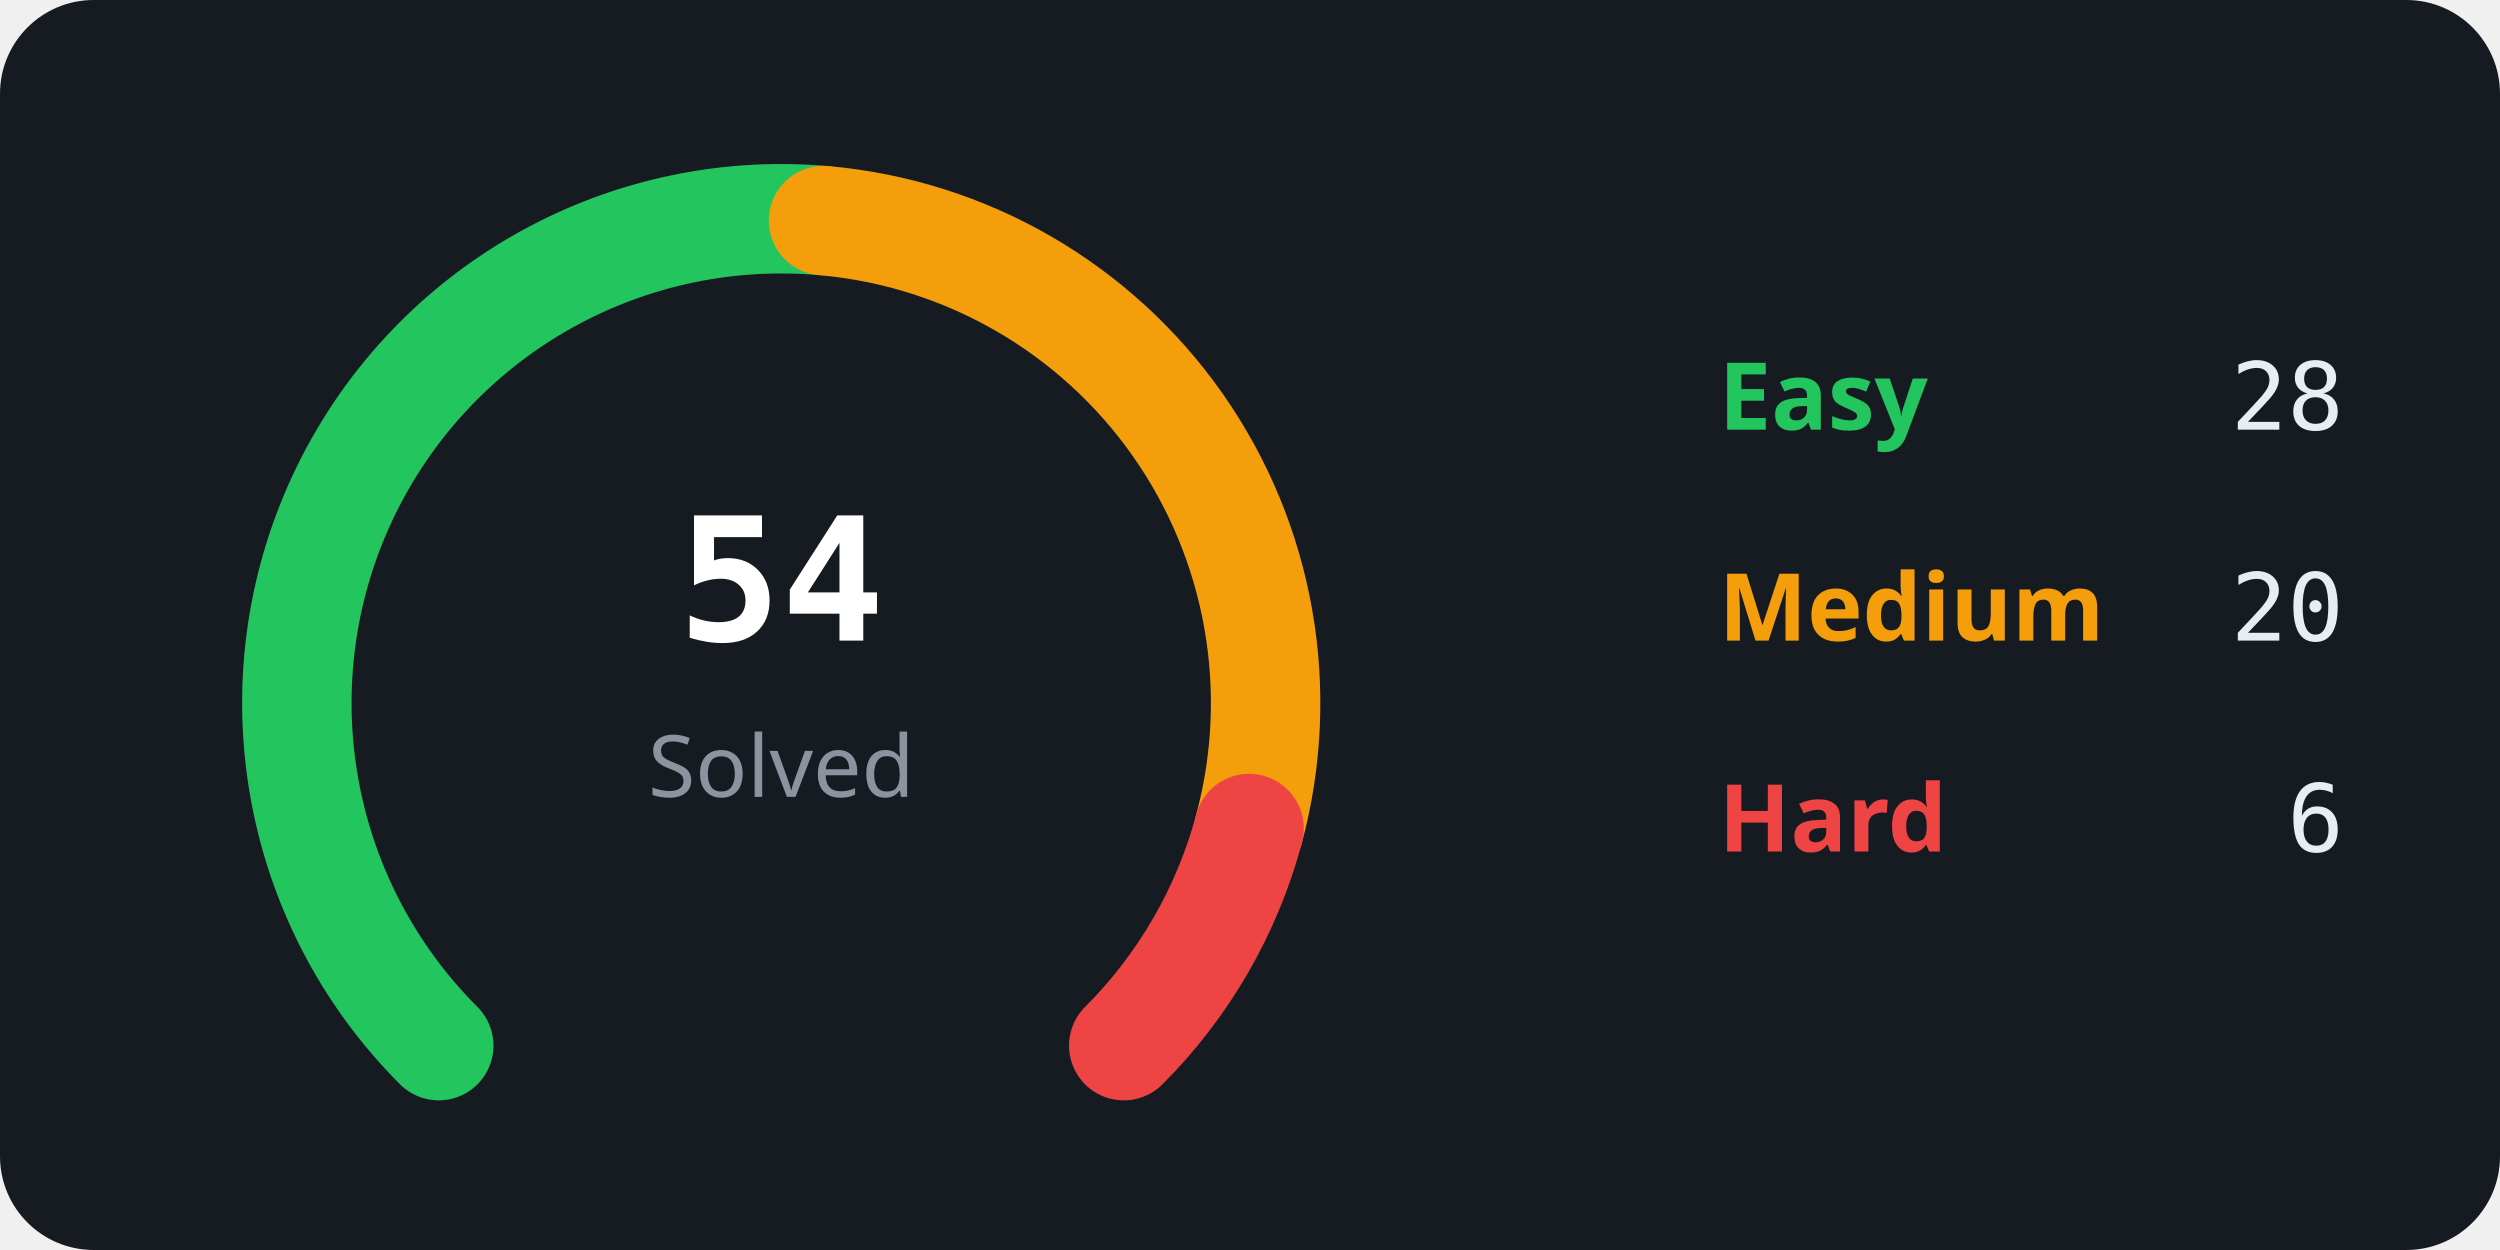
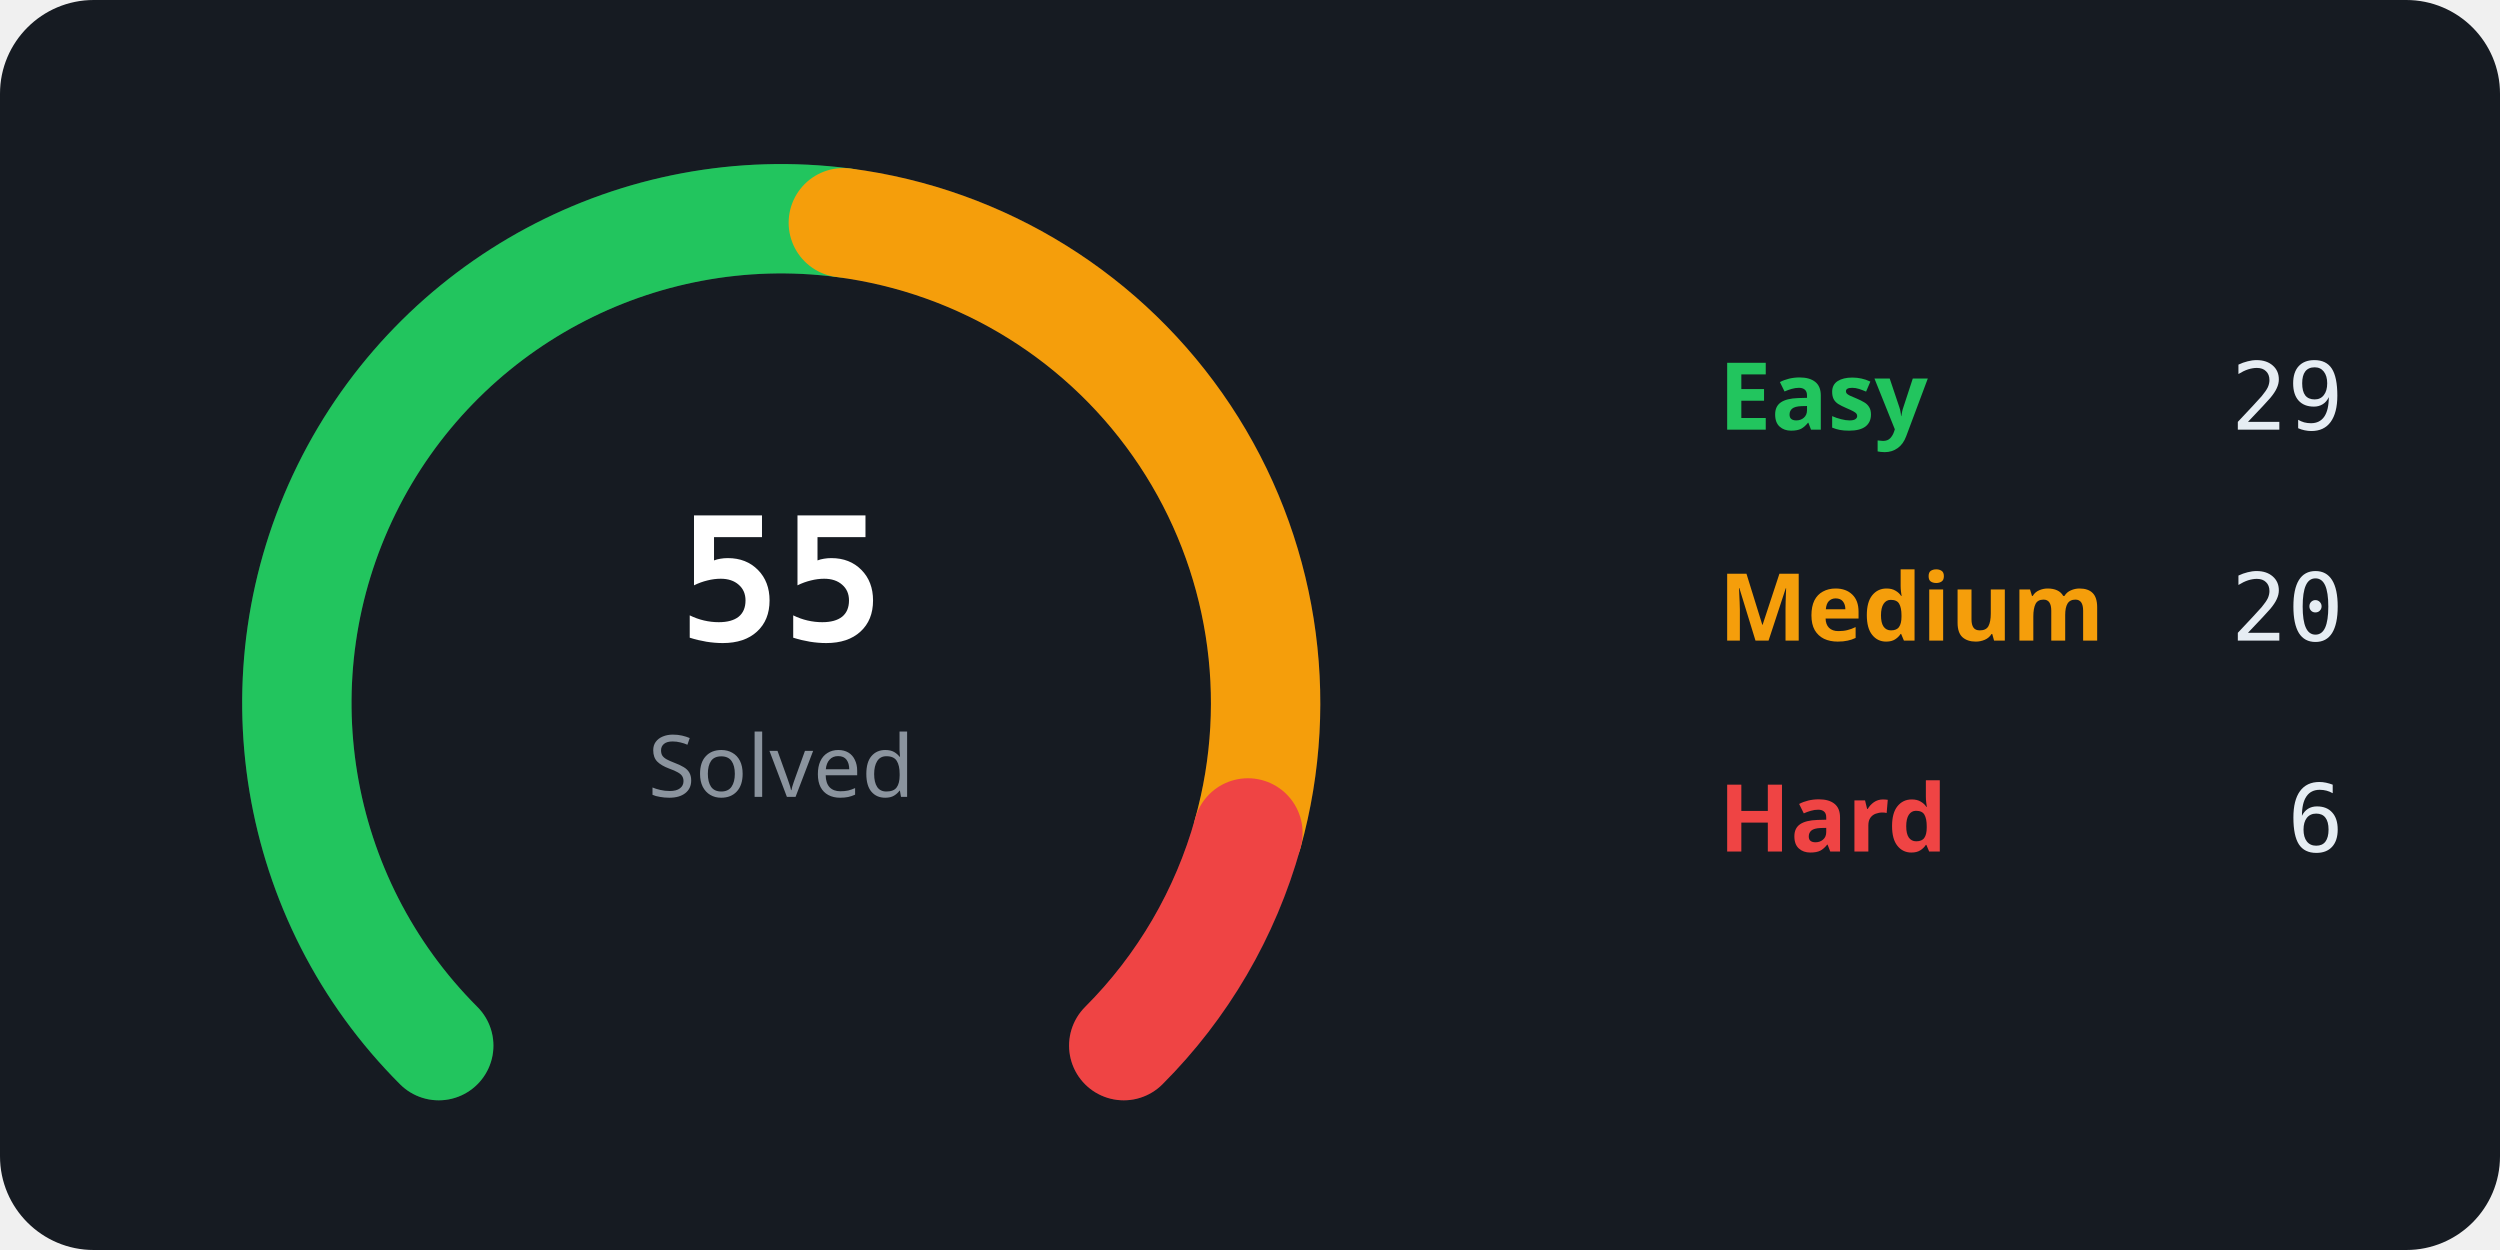
<svg xmlns="http://www.w3.org/2000/svg" width="320" height="160" viewBox="0 0 320 160">
  <rect width="320" height="160" rx="12" fill="#161b22" />
  <path d="M 56.159,133.841 A 62,62 0 1,1 143.841,133.841" stroke="#2d2d3d" stroke-width="14" fill="none" stroke-linecap="round" />
-   <path d="M 56.159,133.841 A 62,62 0 0,1 105.404,28.236" stroke="#22c55e" stroke-width="14" fill="none" stroke-linecap="round" />
-   <path d="M 105.404,28.236 A 62,62 0 0,1 159.887,106.047" stroke="#f59e0b" stroke-width="14" fill="none" stroke-linecap="round" />
-   <path d="M 159.887,106.047 A 62,62 0 0,1 143.841,133.841" stroke="#ef4444" stroke-width="14" fill="none" stroke-linecap="round" />
-   <text x="100" y="82" text-anchor="middle" fill="white" font-size="22" font-weight="bold" font-family="monospace">54</text>
+   <path d="M 56.159,133.841 A 62,62 0 0,1 107.946,28.511" stroke="#22c55e" stroke-width="14" fill="none" stroke-linecap="round" />
+   <path d="M 107.946,28.511 A 62,62 0 0,1 159.732,106.616" stroke="#f59e0b" stroke-width="14" fill="none" stroke-linecap="round" />
+   <path d="M 159.732,106.616 A 62,62 0 0,1 143.841,133.841" stroke="#ef4444" stroke-width="14" fill="none" stroke-linecap="round" />
+   <text x="100" y="82" text-anchor="middle" fill="white" font-size="22" font-weight="bold" font-family="monospace">55</text>
  <text x="100" y="102" text-anchor="middle" fill="#8b949e" font-size="11" font-family="sans-serif">Solved</text>
  <text x="220" y="55" fill="#22c55e" font-size="12" font-weight="bold" font-family="sans-serif">Easy</text>
-   <text x="300" y="55" fill="#e6edf3" font-size="12" font-family="monospace" text-anchor="end">28</text>
+   <text x="300" y="55" fill="#e6edf3" font-size="12" font-family="monospace" text-anchor="end">29</text>
  <text x="220" y="82" fill="#f59e0b" font-size="12" font-weight="bold" font-family="sans-serif">Medium</text>
  <text x="300" y="82" fill="#e6edf3" font-size="12" font-family="monospace" text-anchor="end">20</text>
  <text x="220" y="109" fill="#ef4444" font-size="12" font-weight="bold" font-family="sans-serif">Hard</text>
  <text x="300" y="109" fill="#e6edf3" font-size="12" font-family="monospace" text-anchor="end">6</text>
</svg>
